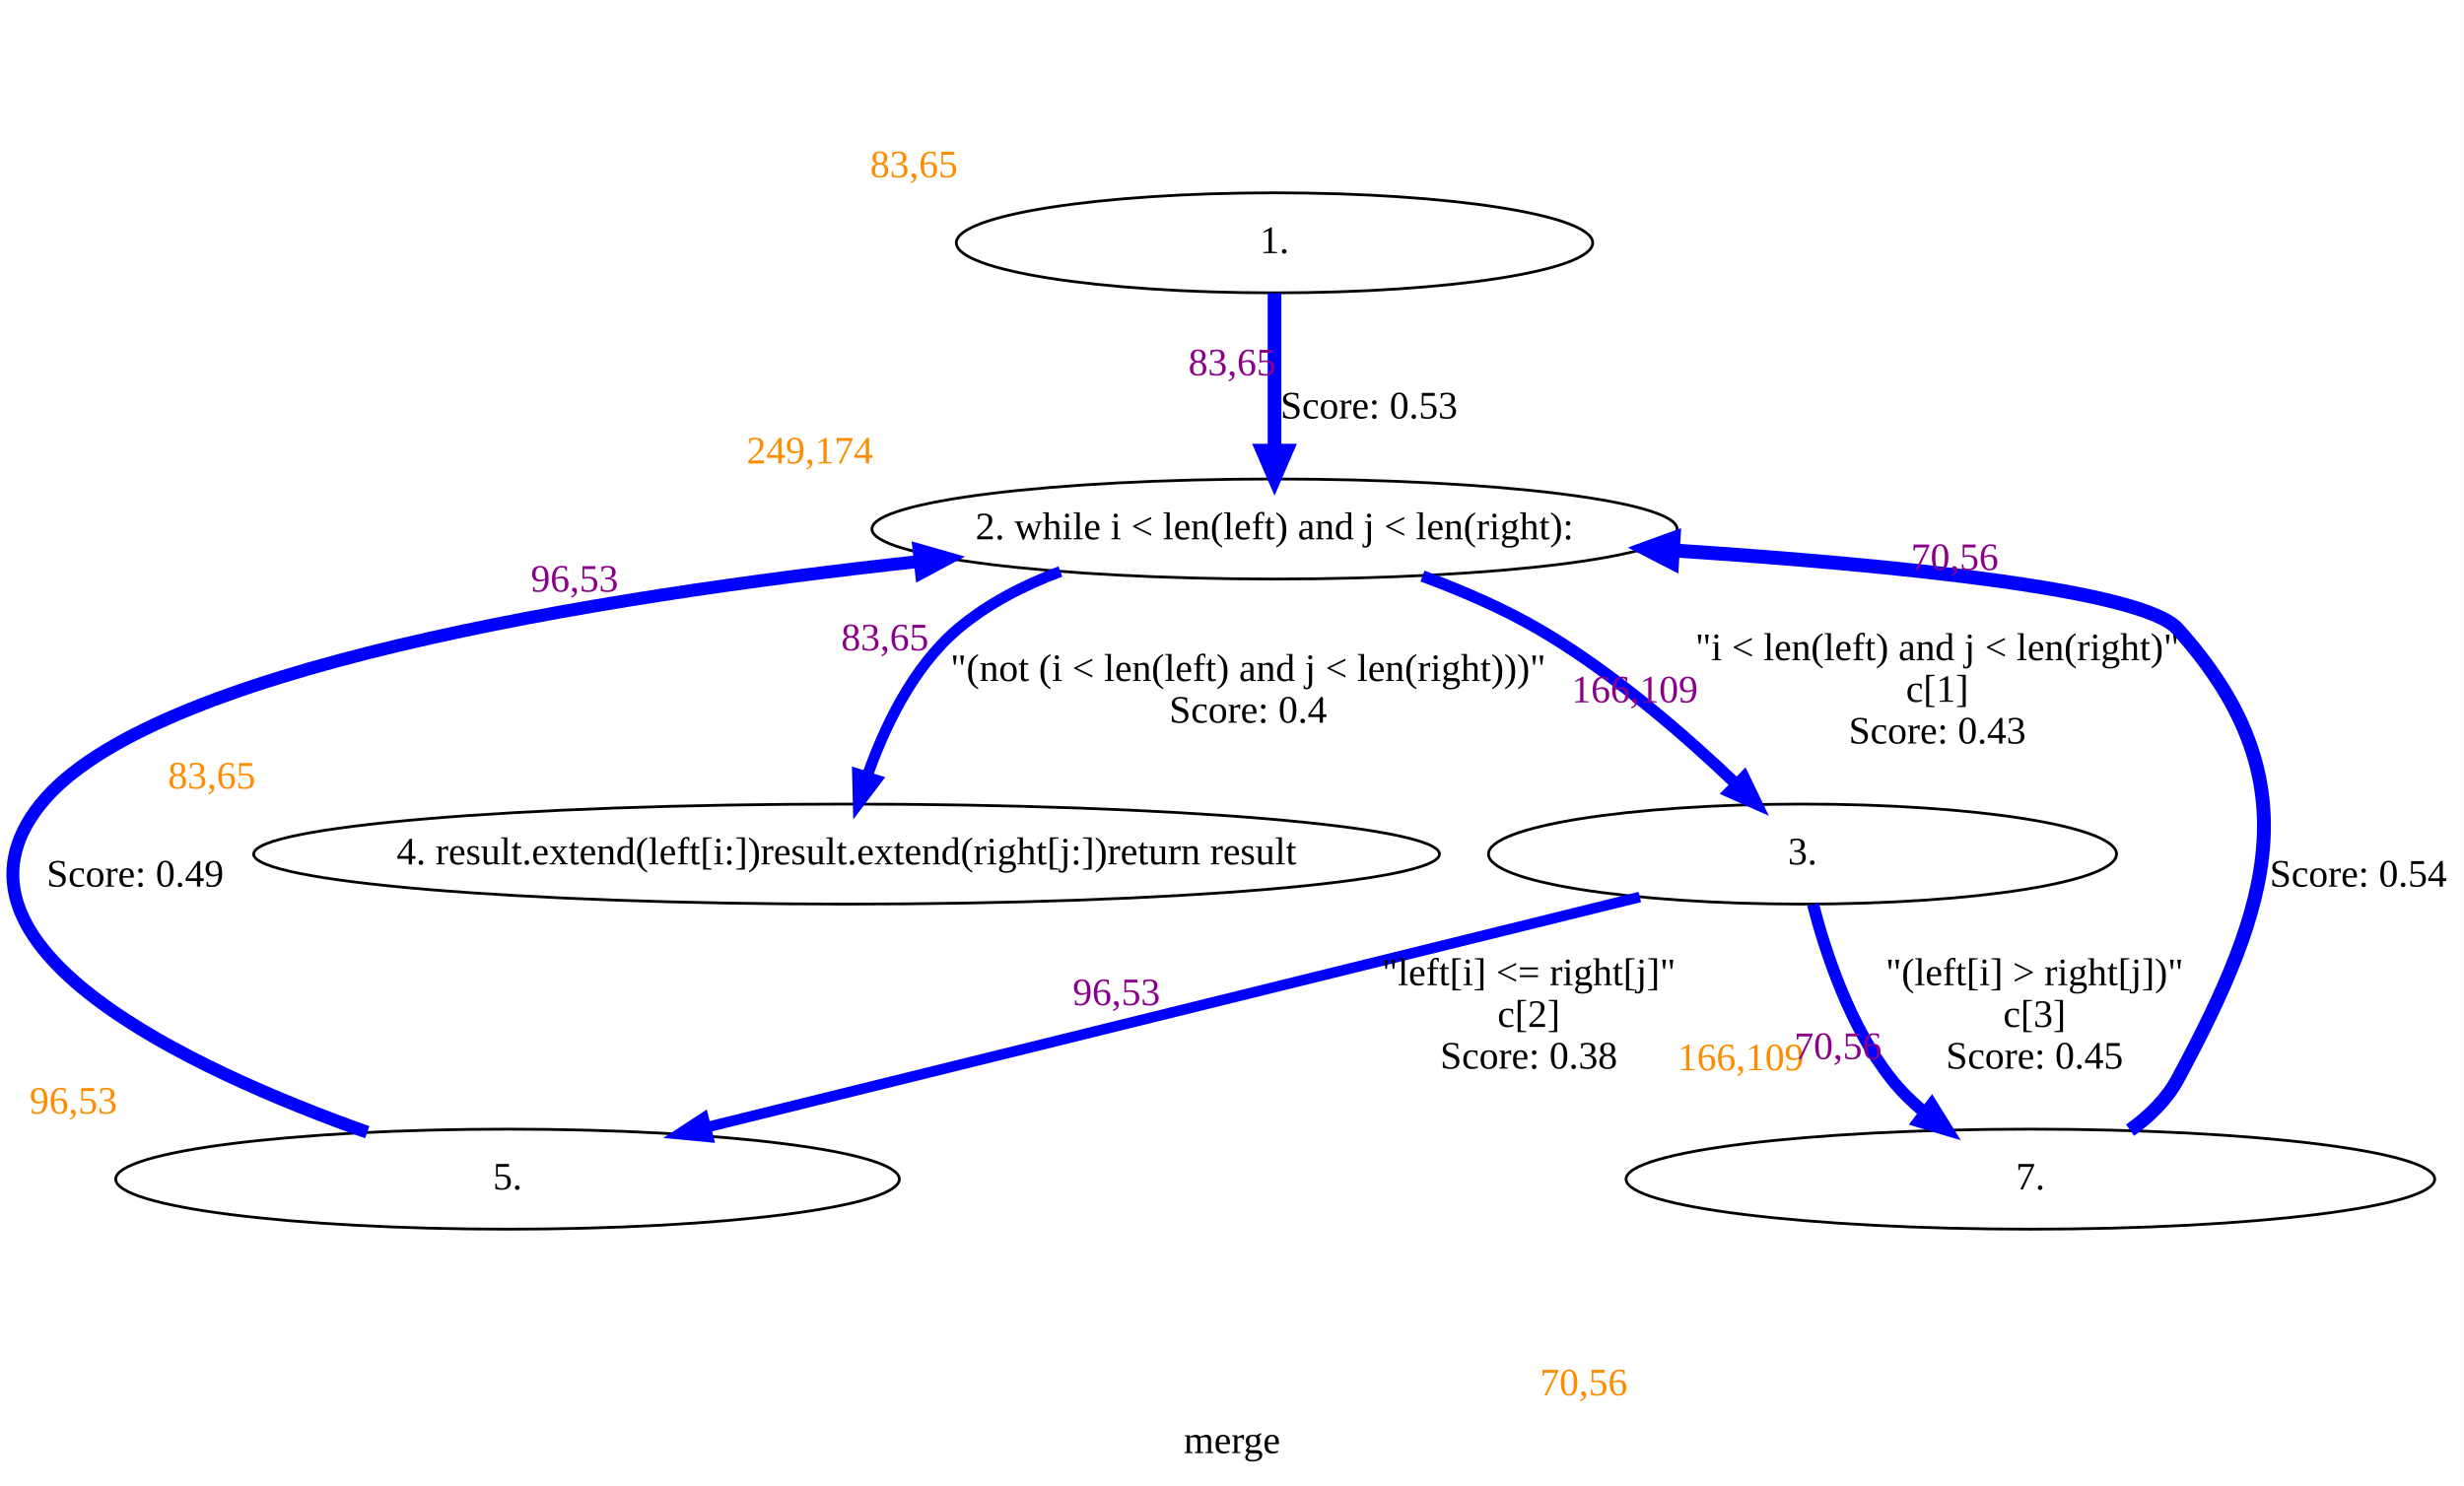
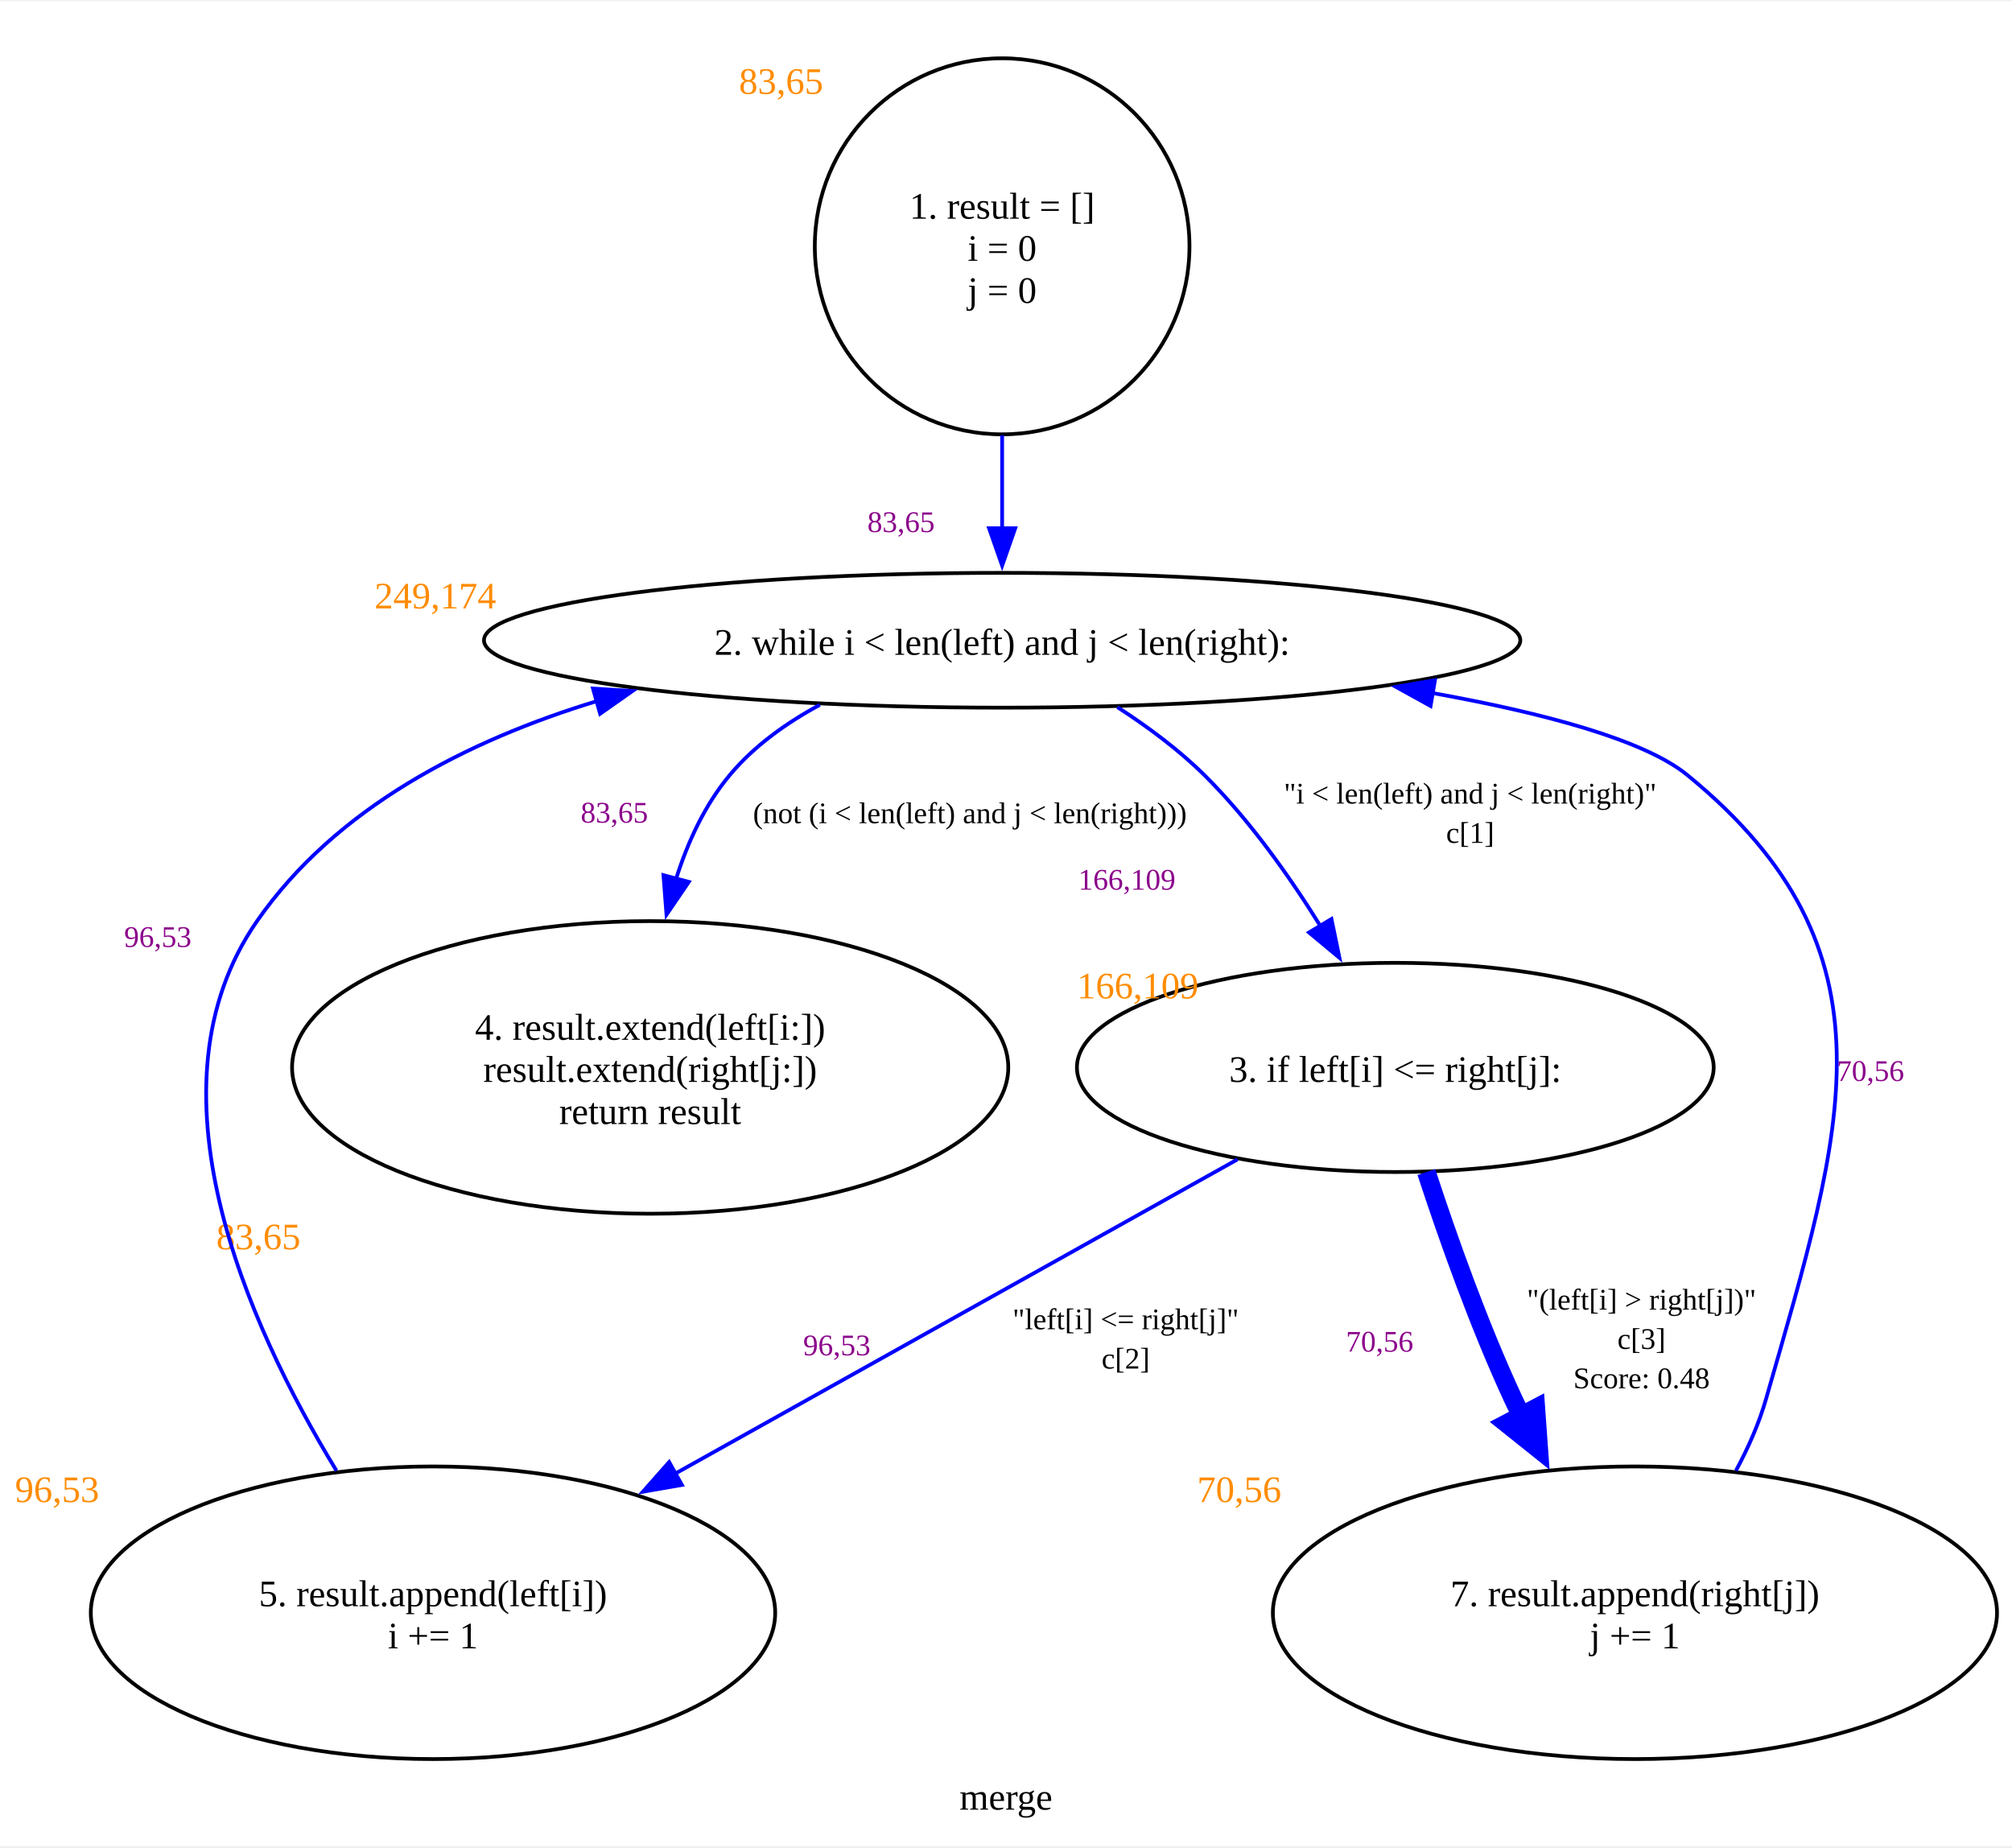
- <svg xmlns="http://www.w3.org/2000/svg" width="887pt" height="535pt" viewBox="0.00 0.00 886.60 534.80">
-   <g id="graph0" class="graph" transform="scale(1 1) rotate(0) translate(4 530.8)">
-     <polygon fill="white" stroke="transparent" points="-4,4 -4,-530.8 882.6,-530.8 882.6,4 -4,4" />
-     <text text-anchor="middle" x="439.3" y="-7.8" font-family="Times New Roman,serif" font-size="14.00">merge</text>
+ <svg xmlns="http://www.w3.org/2000/svg" width="537pt" height="493pt" viewBox="0.00 0.00 537.34 492.68">
+   <g id="graph0" class="graph" transform="scale(1 1) rotate(0) translate(4 488.68)">
+     <polygon fill="white" stroke="none" points="-4,4 -4,-488.68 533.34,-488.68 533.34,4 -4,4" />
+     <text text-anchor="middle" x="264.67" y="-5.75" font-family="Times New Roman,serif" font-size="10.00">merge</text>
    <g id="node1" class="node">
-       <ellipse fill="none" stroke="black" cx="454.6" cy="-443.4" rx="114.5" ry="18" />
-       <text text-anchor="middle" x="454.6" y="-439.7" font-family="Times New Roman,serif" font-size="14.00">1. </text>
-       <text text-anchor="start" x="309.1" y="-467" font-family="Times New Roman,serif" font-size="14.00" fill="darkorange">83,65</text>
+       <ellipse fill="none" stroke="black" cx="263.64" cy="-423.22" rx="50.03" ry="50.21" />
+       <text text-anchor="middle" x="263.64" y="-430.6" font-family="Times New Roman,serif" font-size="10.00">1. result = []</text>
+       <text text-anchor="middle" x="263.64" y="-419.35" font-family="Times New Roman,serif" font-size="10.00">i = 0</text>
+       <text text-anchor="middle" x="263.64" y="-408.1" font-family="Times New Roman,serif" font-size="10.00">j = 0</text>
+       <text text-anchor="start" x="193.36" y="-463.93" font-family="Times New Roman,serif" font-size="10.00" fill="darkorange">83,65</text>
    </g>
    <g id="node2" class="node">
-       <ellipse fill="none" stroke="black" cx="454.6" cy="-340.4" rx="144.87" ry="18" />
-       <text text-anchor="middle" x="454.6" y="-336.7" font-family="Times New Roman,serif" font-size="14.00">2. while i &lt; len(left) and j &lt; len(right):</text>
-       <text text-anchor="start" x="264.66" y="-364" font-family="Times New Roman,serif" font-size="14.00" fill="darkorange">249,174</text>
+       <ellipse fill="none" stroke="black" cx="263.64" cy="-318.02" rx="138.39" ry="18" />
+       <text text-anchor="middle" x="263.64" y="-314.14" font-family="Times New Roman,serif" font-size="10.00">2. while i &lt; len(left) and j &lt; len(right):</text>
+       <text text-anchor="start" x="96.01" y="-326.52" font-family="Times New Roman,serif" font-size="10.00" fill="darkorange">249,174</text>
    </g>
    <g id="edge1" class="edge">
-       <path fill="none" stroke="blue" stroke-width="4.93" d="M454.6,-425.27C454.6,-409.81 454.6,-386.82 454.6,-368.81" />
-       <polygon fill="blue" stroke="blue" stroke-width="4.93" points="458.91,-368.62 454.6,-358.62 450.29,-368.62 458.91,-368.62" />
-       <text text-anchor="middle" x="488.6" y="-380.2" font-family="Times New Roman,serif" font-size="14.00"> Score: 0.53</text>
-       <text text-anchor="start" x="423.6" y="-395.72" font-family="Times New Roman,serif" font-size="14.00" fill="darkmagenta">83,65</text>
+       <path fill="none" stroke="blue" d="M263.64,-372.74C263.64,-364.18 263.64,-355.55 263.64,-347.78" />
+       <polygon fill="blue" stroke="blue" points="267.14,-347.94 263.64,-337.94 260.14,-347.94 267.14,-347.94" />
+       <text text-anchor="start" x="227.64" y="-346.92" font-family="Times New Roman,serif" font-size="8.00" fill="darkmagenta">     83,65  </text>
    </g>
    <g id="node3" class="node">
-       <ellipse fill="none" stroke="black" cx="644.6" cy="-223.4" rx="113" ry="18" />
-       <text text-anchor="middle" x="644.6" y="-219.7" font-family="Times New Roman,serif" font-size="14.00">3. </text>
-       <text text-anchor="start" x="599.6" y="-145.6" font-family="Times New Roman,serif" font-size="14.00" fill="darkorange">166,109</text>
+       <ellipse fill="none" stroke="black" cx="368.64" cy="-203.95" rx="85.03" ry="27.93" />
+       <text text-anchor="middle" x="368.64" y="-200.08" font-family="Times New Roman,serif" font-size="10.00">3. if left[i] &lt;= right[j]:</text>
+       <text text-anchor="start" x="283.61" y="-222.38" font-family="Times New Roman,serif" font-size="10.00" fill="darkorange">166,109</text>
    </g>
    <g id="edge2" class="edge">
-       <path fill="none" stroke="blue" stroke-width="4.19" d="M507.84,-323.46C521.87,-318.29 536.68,-311.91 549.6,-304.4 576.19,-288.95 602.64,-265.88 620.85,-248.48" />
-       <polygon fill="blue" stroke="blue" stroke-width="4.19" points="623.51,-251.01 628.13,-241.41 618.4,-245.75 623.51,-251.01" />
-       <text text-anchor="middle" x="693.1" y="-293.2" font-family="Times New Roman,serif" font-size="14.00">"i &lt; len(left) and j &lt; len(right)"</text>
-       <text text-anchor="middle" x="693.1" y="-278.2" font-family="Times New Roman,serif" font-size="14.00">c[1]</text>
-       <text text-anchor="middle" x="693.1" y="-263.2" font-family="Times New Roman,serif" font-size="14.00"> Score: 0.43</text>
-       <text text-anchor="start" x="561.48" y="-277.99" font-family="Times New Roman,serif" font-size="14.00" fill="darkmagenta">166,109</text>
+       <path fill="none" stroke="blue" d="M294.42,-300.16C302.48,-294.95 310.82,-288.78 317.64,-282.02 329.57,-270.21 340.26,-255.18 348.74,-241.54" />
+       <polygon fill="blue" stroke="blue" points="351.59,-243.59 353.73,-233.21 345.59,-239.99 351.59,-243.59" />
+       <text text-anchor="middle" x="388.64" y="-274.42" font-family="Times New Roman,serif" font-size="8.00">"i &lt; len(left) and j &lt; len(right)"</text>
+       <text text-anchor="middle" x="388.64" y="-263.92" font-family="Times New Roman,serif" font-size="8.00">c[1]</text>
+       <text text-anchor="start" x="283.95" y="-251.42" font-family="Times New Roman,serif" font-size="8.00" fill="darkmagenta">     166,109  </text>
    </g>
    <g id="node4" class="node">
-       <ellipse fill="none" stroke="black" cx="300.6" cy="-223.4" rx="213.36" ry="18" />
-       <text text-anchor="middle" x="300.6" y="-219.7" font-family="Times New Roman,serif" font-size="14.00">4. result.extend(left[i:])result.extend(right[j:])return result</text>
-       <text text-anchor="start" x="56.42" y="-247" font-family="Times New Roman,serif" font-size="14.00" fill="darkorange">83,65</text>
+       <ellipse fill="none" stroke="black" cx="169.64" cy="-203.95" rx="95.64" ry="39.07" />
+       <text text-anchor="middle" x="169.64" y="-211.33" font-family="Times New Roman,serif" font-size="10.00">4. result.extend(left[i:])</text>
+       <text text-anchor="middle" x="169.64" y="-200.08" font-family="Times New Roman,serif" font-size="10.00">result.extend(right[j:])</text>
+       <text text-anchor="middle" x="169.64" y="-188.83" font-family="Times New Roman,serif" font-size="10.00">return result</text>
+       <text text-anchor="start" x="53.76" y="-155.38" font-family="Times New Roman,serif" font-size="10.00" fill="darkorange">83,65</text>
    </g>
    <g id="edge3" class="edge">
-       <path fill="none" stroke="blue" stroke-width="3.96" d="M377.54,-325.1C364.23,-320.13 351.26,-313.43 340.6,-304.4 324.35,-290.64 314.03,-268.68 307.95,-251.24" />
-       <polygon fill="blue" stroke="blue" stroke-width="3.96" points="311.25,-250.04 304.85,-241.59 304.58,-252.19 311.25,-250.04" />
-       <text text-anchor="middle" x="445.1" y="-285.7" font-family="Times New Roman,serif" font-size="14.00">"(not (i &lt; len(left) and j &lt; len(right)))"</text>
-       <text text-anchor="middle" x="445.1" y="-270.7" font-family="Times New Roman,serif" font-size="14.00"> Score: 0.4</text>
-       <text text-anchor="start" x="298.66" y="-296.74" font-family="Times New Roman,serif" font-size="14.00" fill="darkmagenta">83,65</text>
+       <path fill="none" stroke="blue" d="M214.94,-300.77C205.95,-295.92 197.36,-289.76 190.89,-282.02 184.23,-274.04 179.65,-264.13 176.5,-254.11" />
+       <polygon fill="blue" stroke="blue" points="179.96,-253.49 174,-244.73 173.19,-255.29 179.96,-253.49" />
+       <text text-anchor="middle" x="255.02" y="-269.17" font-family="Times New Roman,serif" font-size="8.00">(not (i &lt; len(left) and j &lt; len(right)))</text>
+       <text text-anchor="start" x="151.08" y="-269.33" font-family="Times New Roman,serif" font-size="8.00" fill="darkmagenta">     83,65  </text>
    </g>
    <g id="node5" class="node">
-       <ellipse fill="none" stroke="black" cx="178.6" cy="-106.4" rx="141" ry="18" />
-       <text text-anchor="middle" x="178.6" y="-102.7" font-family="Times New Roman,serif" font-size="14.00">5. </text>
-       <text text-anchor="start" x="6.6" y="-130" font-family="Times New Roman,serif" font-size="14.00" fill="darkorange">96,53</text>
+       <ellipse fill="none" stroke="black" cx="111.64" cy="-58.32" rx="91.39" ry="39.07" />
+       <text text-anchor="middle" x="111.64" y="-60.07" font-family="Times New Roman,serif" font-size="10.00">5. result.append(left[i])</text>
+       <text text-anchor="middle" x="111.64" y="-48.82" font-family="Times New Roman,serif" font-size="10.00">i += 1</text>
+       <text text-anchor="start" x="0" y="-87.88" font-family="Times New Roman,serif" font-size="10.00" fill="darkorange">96,53</text>
    </g>
    <g id="edge4" class="edge">
-       <path fill="none" stroke="blue" stroke-width="3.81" d="M586.05,-207.95C500.67,-186.88 342.17,-147.77 250.04,-125.03" />
-       <polygon fill="blue" stroke="blue" stroke-width="3.81" points="250.78,-121.61 240.24,-122.61 249.11,-128.41 250.78,-121.61" />
-       <text text-anchor="middle" x="546.1" y="-176.2" font-family="Times New Roman,serif" font-size="14.00">"left[i] &lt;= right[j]"</text>
-       <text text-anchor="middle" x="546.1" y="-161.2" font-family="Times New Roman,serif" font-size="14.00">c[2]</text>
-       <text text-anchor="middle" x="546.1" y="-146.2" font-family="Times New Roman,serif" font-size="14.00"> Score: 0.38</text>
-       <text text-anchor="start" x="381.97" y="-169.04" font-family="Times New Roman,serif" font-size="14.00" fill="darkmagenta">96,53</text>
+       <path fill="none" stroke="blue" d="M326.49,-179.39C285.68,-156.58 223.23,-121.68 176.16,-95.38" />
+       <polygon fill="blue" stroke="blue" points="178.12,-92.46 167.69,-90.64 174.71,-98.57 178.12,-92.46" />
+       <text text-anchor="middle" x="296.64" y="-134.03" font-family="Times New Roman,serif" font-size="8.00">"left[i] &lt;= right[j]"</text>
+       <text text-anchor="middle" x="296.64" y="-123.53" font-family="Times New Roman,serif" font-size="8.00">c[2]</text>
+       <text text-anchor="start" x="210.49" y="-127.08" font-family="Times New Roman,serif" font-size="8.00" fill="darkmagenta">     96,53  </text>
    </g>
    <g id="node6" class="node">
-       <ellipse fill="none" stroke="black" cx="726.6" cy="-106.4" rx="145.5" ry="18" />
-       <text text-anchor="middle" x="726.6" y="-102.7" font-family="Times New Roman,serif" font-size="14.00">7. </text>
-       <text text-anchor="start" x="550.1" y="-28.6" font-family="Times New Roman,serif" font-size="14.00" fill="darkorange">70,56</text>
+       <ellipse fill="none" stroke="black" cx="432.64" cy="-58.32" rx="96.7" ry="39.07" />
+       <text text-anchor="middle" x="432.64" y="-60.07" font-family="Times New Roman,serif" font-size="10.00">7. result.append(right[j])</text>
+       <text text-anchor="middle" x="432.64" y="-48.82" font-family="Times New Roman,serif" font-size="10.00">j += 1</text>
+       <text text-anchor="start" x="315.7" y="-87.88" font-family="Times New Roman,serif" font-size="10.00" fill="darkorange">70,56</text>
    </g>
    <g id="edge5" class="edge">
-       <path fill="none" stroke="blue" stroke-width="4.33" d="M648.37,-205.32C652.84,-188.05 661.64,-161.27 676.6,-142.4 680.05,-138.04 684.2,-134 688.6,-130.32" />
-       <polygon fill="blue" stroke="blue" stroke-width="4.33" points="691.06,-133.21 696.7,-124.12 686.46,-127.19 691.06,-133.21" />
-       <text text-anchor="middle" x="728.1" y="-176.2" font-family="Times New Roman,serif" font-size="14.00">"(left[i] &gt; right[j])"</text>
-       <text text-anchor="middle" x="728.1" y="-161.2" font-family="Times New Roman,serif" font-size="14.00">c[3]</text>
-       <text text-anchor="middle" x="728.1" y="-146.2" font-family="Times New Roman,serif" font-size="14.00"> Score: 0.45</text>
-       <text text-anchor="start" x="641.6" y="-149.64" font-family="Times New Roman,serif" font-size="14.00" fill="darkmagenta">70,56</text>
+       <path fill="none" stroke="blue" stroke-width="5" d="M376.94,-176.01C382.69,-158.43 390.95,-135.16 400.14,-115.38 400.87,-113.83 401.62,-112.26 402.4,-110.68" />
+       <polygon fill="blue" stroke="blue" stroke-width="5" points="406.16,-112.93 406.94,-102.04 398.41,-108.86 406.16,-112.93" />
+       <text text-anchor="middle" x="434.39" y="-139.28" font-family="Times New Roman,serif" font-size="8.00">"(left[i] &gt; right[j])"</text>
+       <text text-anchor="middle" x="434.39" y="-128.78" font-family="Times New Roman,serif" font-size="8.00">c[3]</text>
+       <text text-anchor="middle" x="434.39" y="-118.28" font-family="Times New Roman,serif" font-size="8.00">  Score: 0.48</text>
+       <text text-anchor="start" x="355.45" y="-128.06" font-family="Times New Roman,serif" font-size="8.00" fill="darkmagenta">     70,56  </text>
    </g>
    <g id="edge6" class="edge">
-       <path fill="none" stroke="blue" stroke-width="4.63" d="M128.12,-123.29C64.84,-145.82 -30.64,-190.06 10.6,-241.4 49.72,-290.1 210.16,-316.04 326.97,-328.75" />
-       <polygon fill="blue" stroke="blue" stroke-width="4.63" points="326.69,-332.79 337.07,-329.83 327.55,-324.74 326.69,-332.79" />
-       <text text-anchor="middle" x="44.6" y="-211.7" font-family="Times New Roman,serif" font-size="14.00"> Score: 0.49</text>
-       <text text-anchor="start" x="186.97" y="-317.86" font-family="Times New Roman,serif" font-size="14.00" fill="darkmagenta">96,53</text>
+       <path fill="none" stroke="blue" d="M85.86,-96.26C61.79,-135.76 33.83,-198.69 64.64,-243.02 85.71,-273.33 120.75,-291.25 155.6,-301.83" />
+       <polygon fill="blue" stroke="blue" points="154.36,-305.12 164.94,-304.48 156.27,-298.39 154.36,-305.12" />
+       <text text-anchor="start" x="29.14" y="-236.13" font-family="Times New Roman,serif" font-size="8.00" fill="darkmagenta">     96,53  </text>
    </g>
    <g id="edge7" class="edge">
-       <path fill="none" stroke="blue" stroke-width="5" d="M762.47,-124.03C769.34,-128.94 775.63,-135.02 779.6,-142.4 813.71,-205.81 827.71,-250.83 779.6,-304.4 766.96,-318.47 679.37,-327.38 598.3,-332.68" />
-       <polygon fill="blue" stroke="blue" stroke-width="5" points="597.65,-328.34 587.95,-333.34 598.2,-337.07 597.65,-328.34" />
-       <text text-anchor="middle" x="844.6" y="-211.7" font-family="Times New Roman,serif" font-size="14.00"> Score: 0.54</text>
-       <text text-anchor="start" x="683.62" y="-325.63" font-family="Times New Roman,serif" font-size="14.00" fill="darkmagenta">70,56</text>
+       <path fill="none" stroke="blue" d="M459.61,-96.26C462.91,-102.39 465.78,-108.88 467.64,-115.38 488.2,-187.14 504.44,-234.78 446.64,-282.02 435.1,-291.45 408.14,-298.63 378.37,-303.96" />
+       <polygon fill="blue" stroke="blue" points="378.06,-300.46 368.79,-305.58 379.23,-307.36 378.06,-300.46" />
+       <text text-anchor="start" x="486.53" y="-200.34" font-family="Times New Roman,serif" font-size="8.00" fill="darkmagenta">     70,56  </text>
    </g>
  </g>
</svg>
